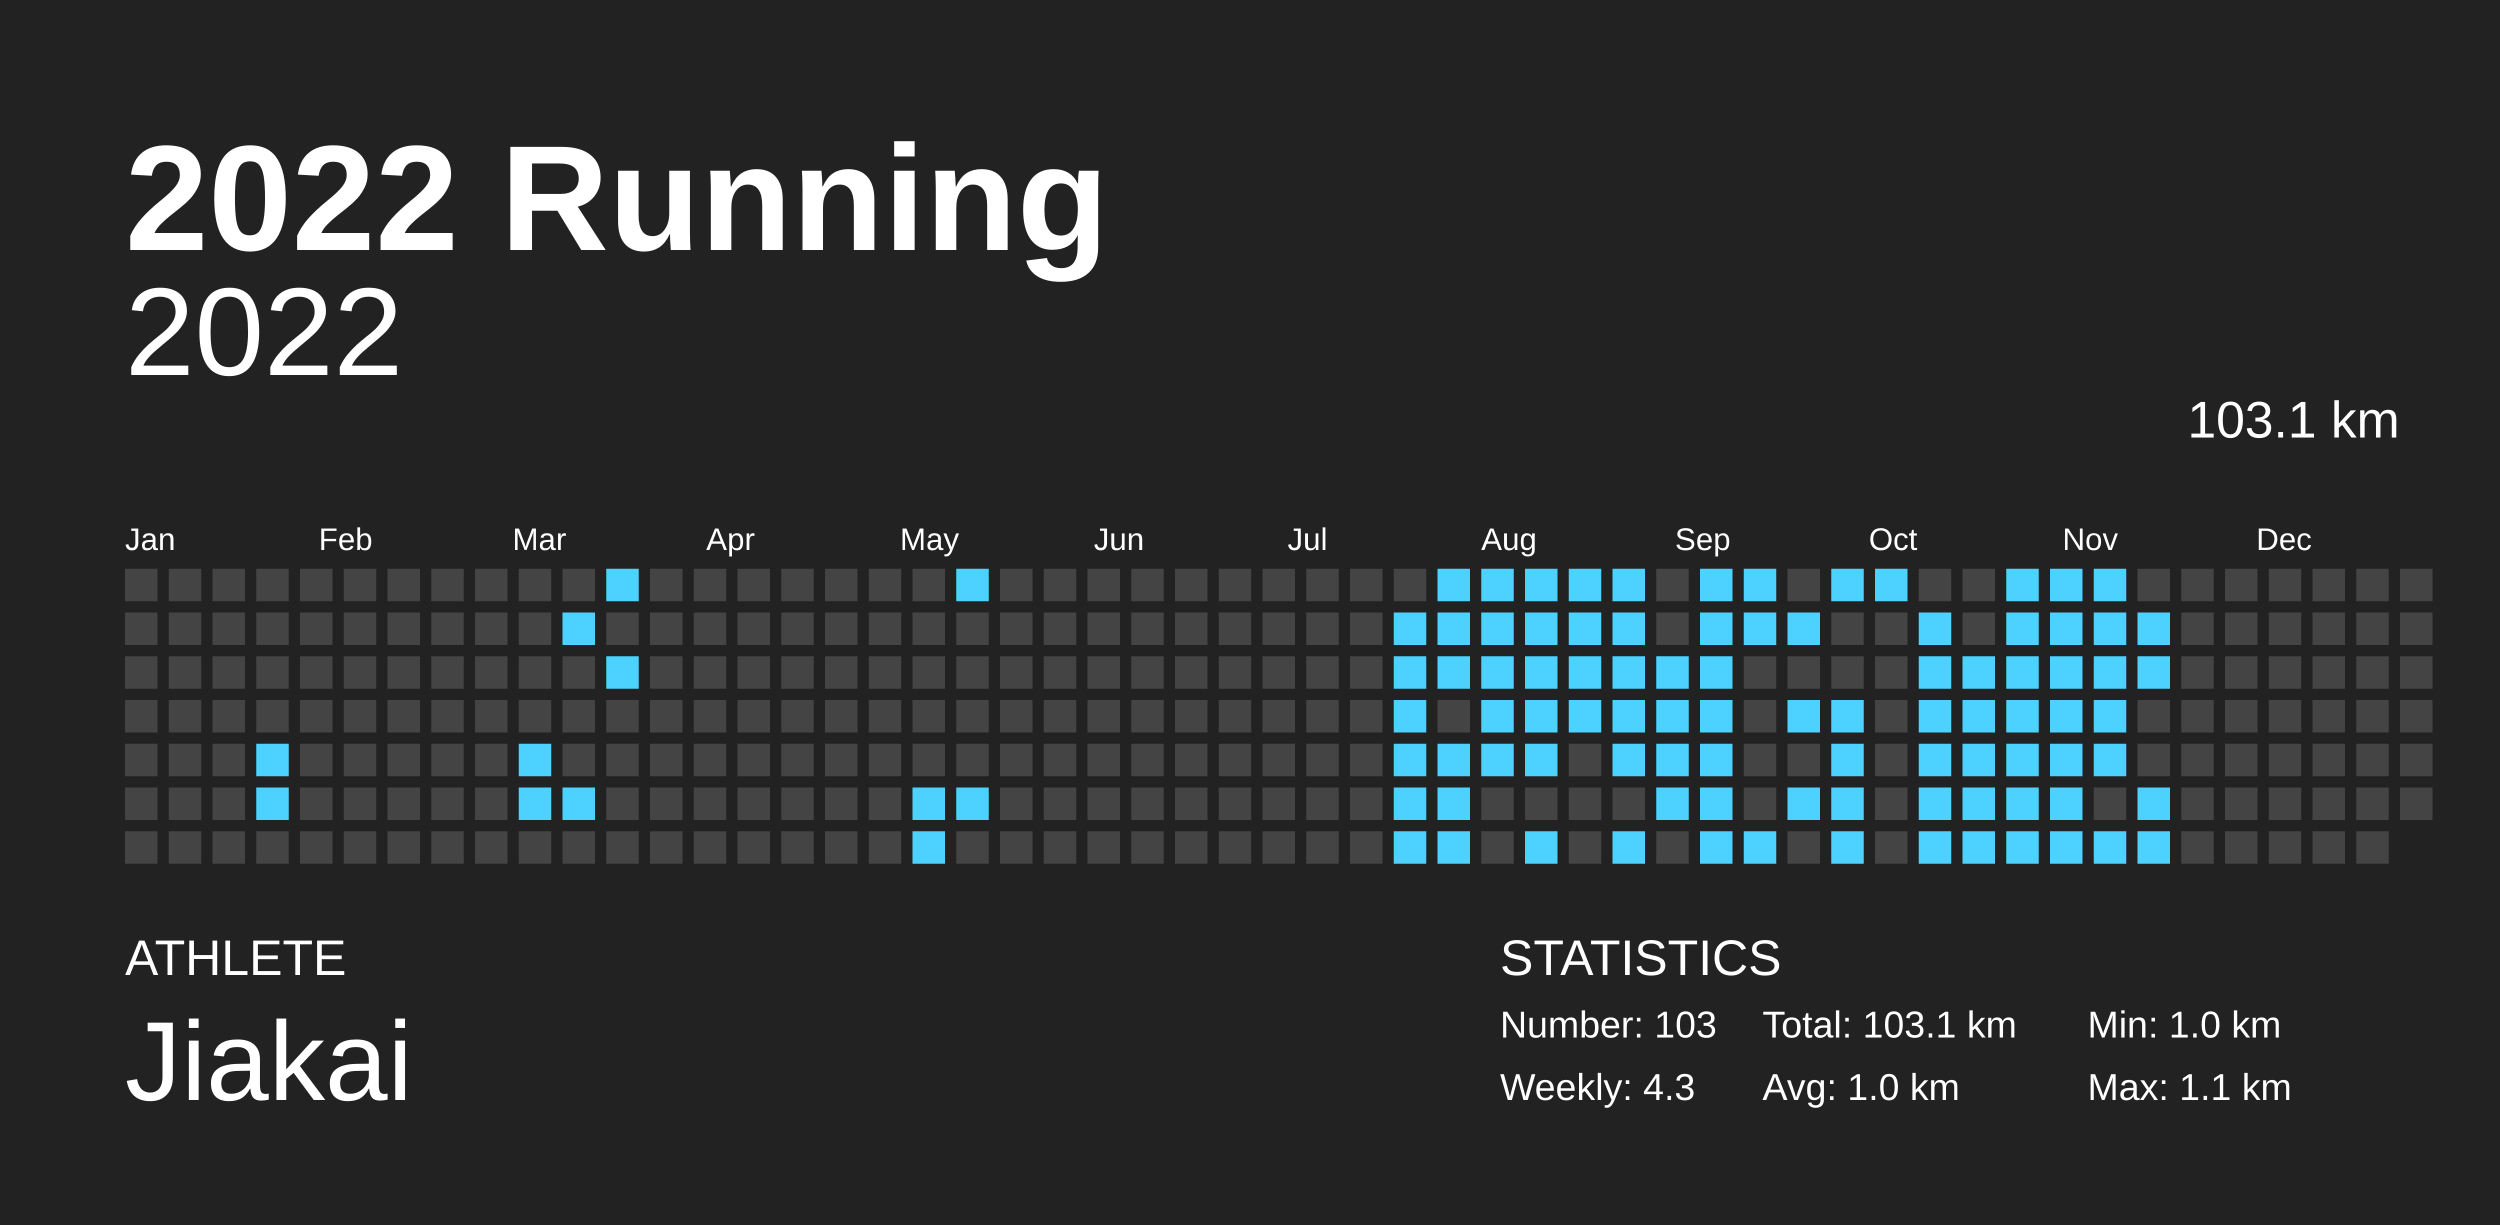
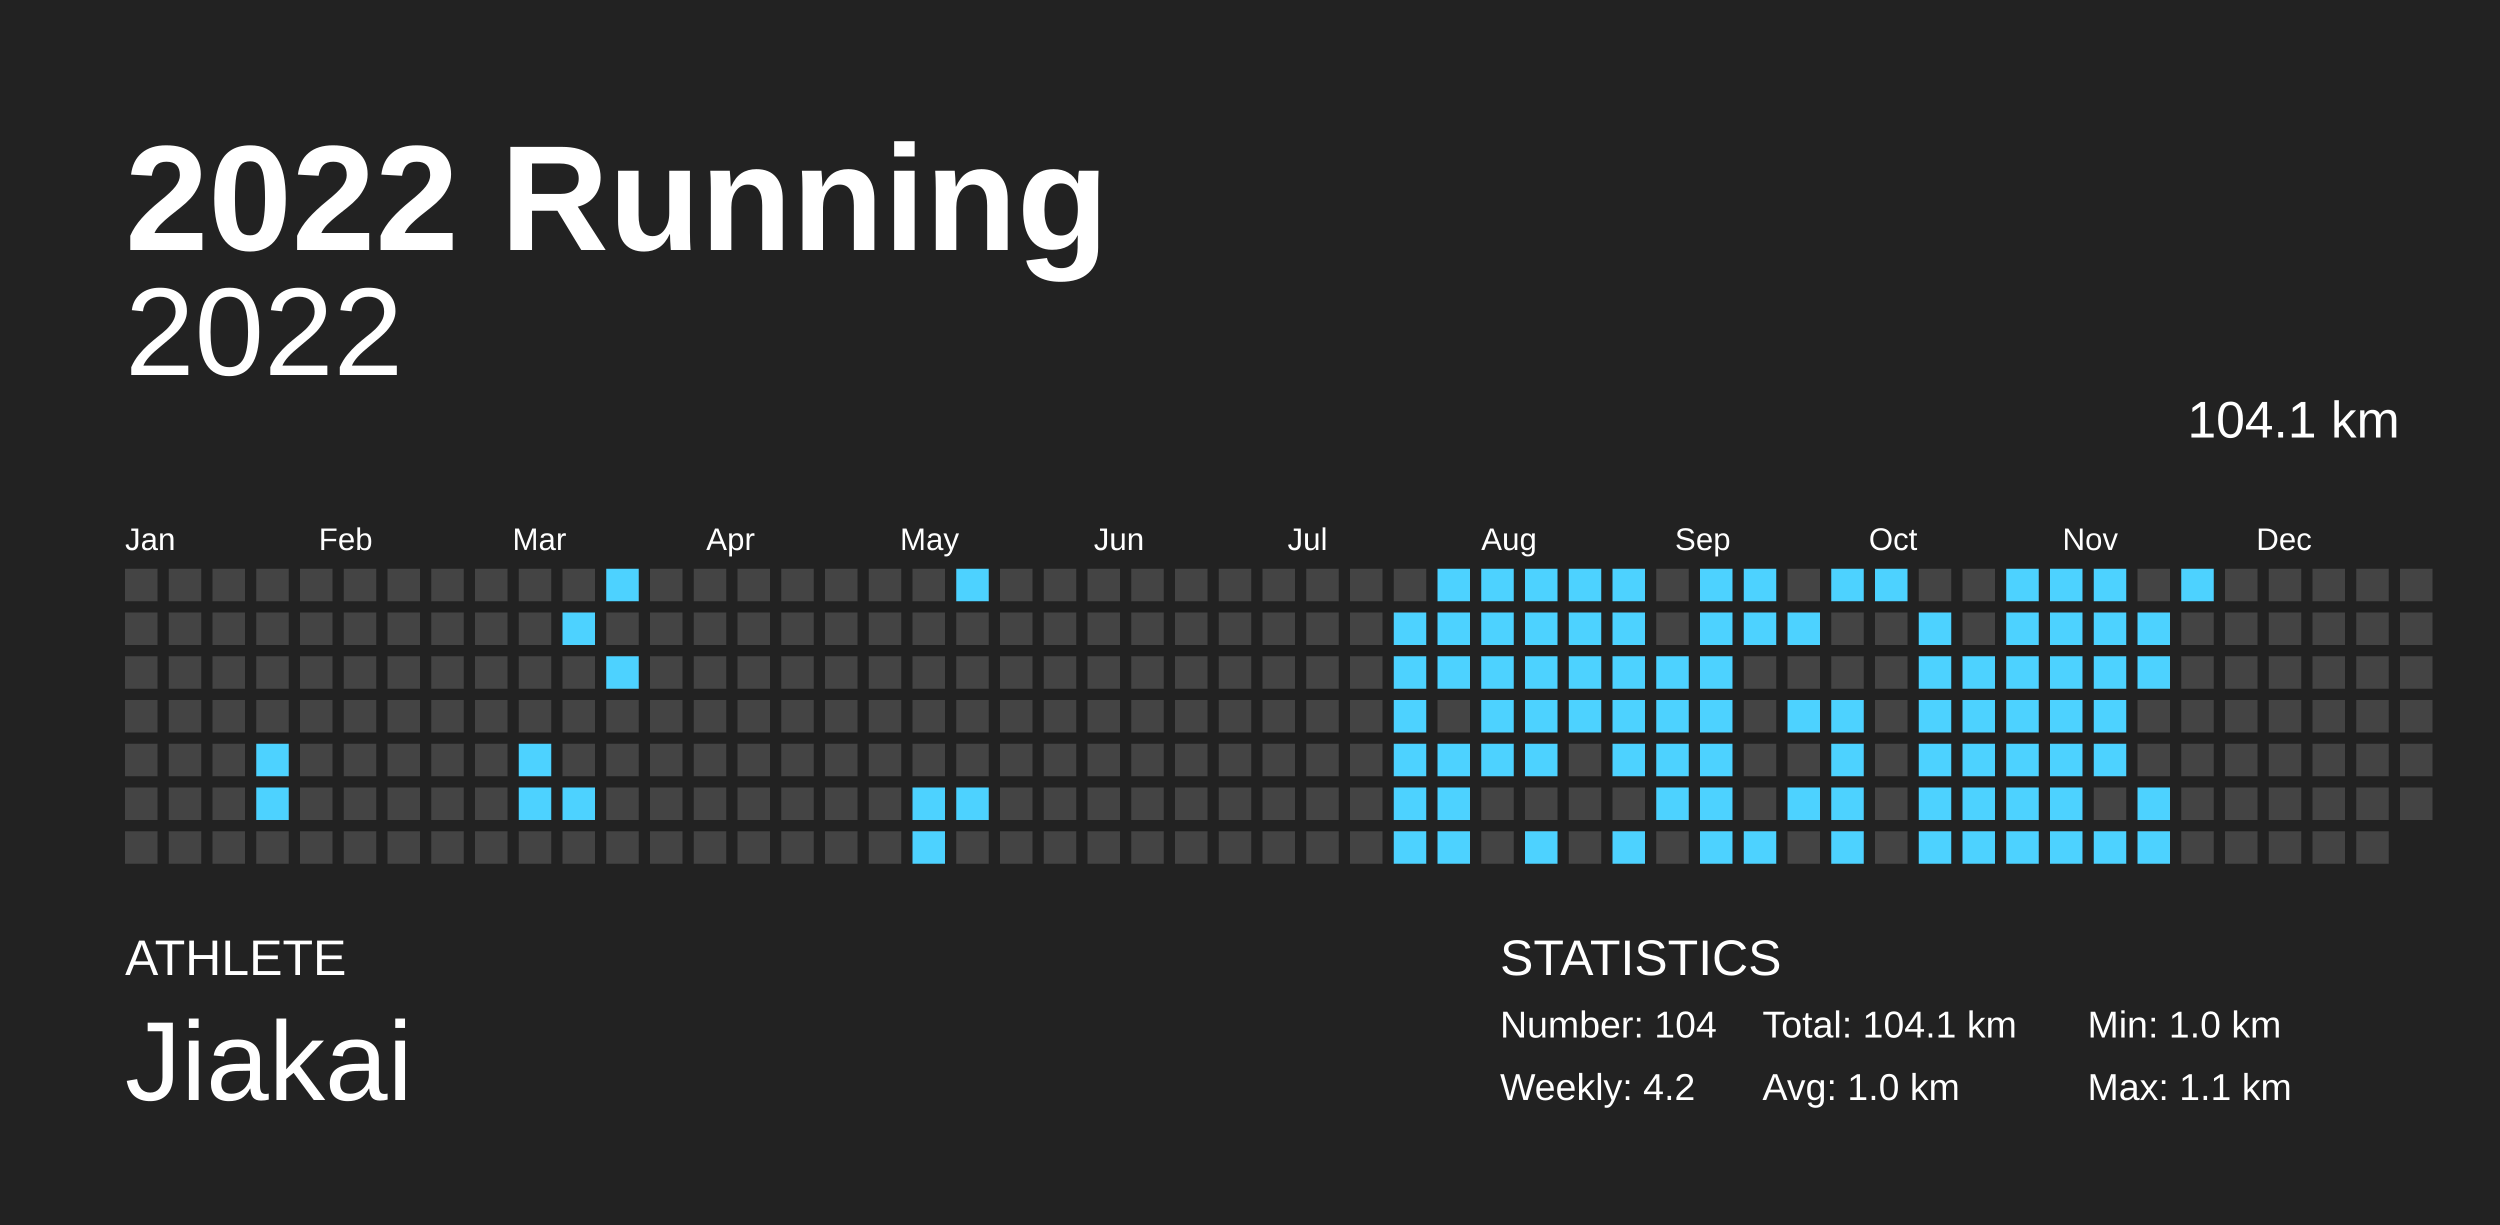
<svg xmlns="http://www.w3.org/2000/svg" baseProfile="full" height="98mm" version="1.1" viewBox="0,0,200,98" width="200mm">
  <defs />
  <rect fill="#222222" height="98" width="200" x="0" y="0" />
  <text fill="#FFFFFF" style="font-size:12px; font-family:Arial; font-weight:bold;" x="10" y="20">2022 Running</text>
  <text fill="#FFFFFF" style="font-size:4px; font-family:Arial" x="10" y="78">ATHLETE</text>
  <text fill="#FFFFFF" style="font-size:9px; font-family:Arial" x="10" y="88">Jiakai</text>
  <text fill="#FFFFFF" style="font-size:4px; font-family:Arial" x="120" y="78">STATISTICS</text>
-   <text fill="#FFFFFF" style="font-size:3px; font-family:Arial" x="120" y="83">Number: 103</text>
-   <text fill="#FFFFFF" style="font-size:3px; font-family:Arial" x="120" y="88">Weekly: 4.3</text>
-   <text fill="#FFFFFF" style="font-size:3px; font-family:Arial" x="141" y="83">Total: 103.1 km</text>
+   <text fill="#FFFFFF" style="font-size:3px; font-family:Arial" x="120" y="83">Number: 104</text>
+   <text fill="#FFFFFF" style="font-size:3px; font-family:Arial" x="120" y="88">Weekly: 4.2</text>
+   <text fill="#FFFFFF" style="font-size:3px; font-family:Arial" x="141" y="83">Total: 104.1 km</text>
  <text fill="#FFFFFF" style="font-size:3px; font-family:Arial" x="141" y="88">Avg: 1.0 km</text>
  <text fill="#FFFFFF" style="font-size:3px; font-family:Arial" x="167" y="83">Min: 1.0 km</text>
  <text fill="#FFFFFF" style="font-size:3px; font-family:Arial" x="167" y="88">Max: 1.1 km</text>
  <text alignment-baseline="hanging" fill="#FFFFFF" style="font-size:10.0px; font-family:Arial;" x="10" y="30">2022</text>
-   <text alignment-baseline="hanging" fill="#FFFFFF" style="font-size:4.125px; font-family:Arial;" x="175" y="35">103.1 km</text>
+   <text alignment-baseline="hanging" fill="#FFFFFF" style="font-size:4.125px; font-family:Arial;" x="175" y="35">104.1 km</text>
  <text fill="#FFFFFF" style="font-size:2.5px; font-family:Arial" x="10.0" y="44">Jan</text>
  <text fill="#FFFFFF" style="font-size:2.5px; font-family:Arial" x="25.5" y="44">Feb</text>
  <text fill="#FFFFFF" style="font-size:2.5px; font-family:Arial" x="41.0" y="44">Mar</text>
  <text fill="#FFFFFF" style="font-size:2.5px; font-family:Arial" x="56.5" y="44">Apr</text>
  <text fill="#FFFFFF" style="font-size:2.5px; font-family:Arial" x="72.0" y="44">May</text>
  <text fill="#FFFFFF" style="font-size:2.5px; font-family:Arial" x="87.5" y="44">Jun</text>
  <text fill="#FFFFFF" style="font-size:2.5px; font-family:Arial" x="103.0" y="44">Jul</text>
  <text fill="#FFFFFF" style="font-size:2.5px; font-family:Arial" x="118.5" y="44">Aug</text>
  <text fill="#FFFFFF" style="font-size:2.5px; font-family:Arial" x="134.0" y="44">Sep</text>
  <text fill="#FFFFFF" style="font-size:2.5px; font-family:Arial" x="149.5" y="44">Oct</text>
  <text fill="#FFFFFF" style="font-size:2.5px; font-family:Arial" x="165.0" y="44">Nov</text>
  <text fill="#FFFFFF" style="font-size:2.5px; font-family:Arial" x="180.5" y="44">Dec</text>
  <rect fill="#444444" height="2.6" width="2.6" x="10.0" y="45.5" />
  <rect fill="#444444" height="2.6" width="2.6" x="10.0" y="49.0" />
  <rect fill="#444444" height="2.6" width="2.6" x="10.0" y="52.5" />
  <rect fill="#444444" height="2.6" width="2.6" x="10.0" y="56.0" />
  <rect fill="#444444" height="2.6" width="2.6" x="10.0" y="59.5" />
  <rect fill="#444444" height="2.6" width="2.6" x="10.0" y="63.0" />
  <rect fill="#444444" height="2.6" width="2.6" x="10.0" y="66.5" />
  <rect fill="#444444" height="2.6" width="2.6" x="13.5" y="45.5" />
  <rect fill="#444444" height="2.6" width="2.6" x="13.5" y="49.0" />
  <rect fill="#444444" height="2.6" width="2.6" x="13.5" y="52.5" />
  <rect fill="#444444" height="2.6" width="2.6" x="13.5" y="56.0" />
  <rect fill="#444444" height="2.6" width="2.6" x="13.5" y="59.5" />
  <rect fill="#444444" height="2.6" width="2.6" x="13.5" y="63.0" />
  <rect fill="#444444" height="2.6" width="2.6" x="13.5" y="66.5" />
  <rect fill="#444444" height="2.6" width="2.6" x="17.0" y="45.5" />
  <rect fill="#444444" height="2.6" width="2.6" x="17.0" y="49.0" />
  <rect fill="#444444" height="2.6" width="2.6" x="17.0" y="52.5" />
  <rect fill="#444444" height="2.6" width="2.6" x="17.0" y="56.0" />
  <rect fill="#444444" height="2.6" width="2.6" x="17.0" y="59.5" />
  <rect fill="#444444" height="2.6" width="2.6" x="17.0" y="63.0" />
  <rect fill="#444444" height="2.6" width="2.6" x="17.0" y="66.5" />
  <rect fill="#444444" height="2.6" width="2.6" x="20.5" y="45.5" />
  <rect fill="#444444" height="2.6" width="2.6" x="20.5" y="49.0" />
  <rect fill="#444444" height="2.6" width="2.6" x="20.5" y="52.5" />
  <rect fill="#444444" height="2.6" width="2.6" x="20.5" y="56.0" />
  <rect fill="#4dd2ff" height="2.6" width="2.6" x="20.5" y="59.5" />
  <rect fill="#4dd2ff" height="2.6" width="2.6" x="20.5" y="63.0" />
  <rect fill="#444444" height="2.6" width="2.6" x="20.5" y="66.5" />
  <rect fill="#444444" height="2.6" width="2.6" x="24.0" y="45.5" />
  <rect fill="#444444" height="2.6" width="2.6" x="24.0" y="49.0" />
  <rect fill="#444444" height="2.6" width="2.6" x="24.0" y="52.5" />
  <rect fill="#444444" height="2.6" width="2.6" x="24.0" y="56.0" />
  <rect fill="#444444" height="2.6" width="2.6" x="24.0" y="59.5" />
  <rect fill="#444444" height="2.6" width="2.6" x="24.0" y="63.0" />
  <rect fill="#444444" height="2.6" width="2.6" x="24.0" y="66.5" />
  <rect fill="#444444" height="2.6" width="2.6" x="27.5" y="45.5" />
  <rect fill="#444444" height="2.6" width="2.6" x="27.5" y="49.0" />
  <rect fill="#444444" height="2.6" width="2.6" x="27.5" y="52.5" />
  <rect fill="#444444" height="2.6" width="2.6" x="27.5" y="56.0" />
  <rect fill="#444444" height="2.6" width="2.6" x="27.5" y="59.5" />
  <rect fill="#444444" height="2.6" width="2.6" x="27.5" y="63.0" />
  <rect fill="#444444" height="2.6" width="2.6" x="27.5" y="66.5" />
  <rect fill="#444444" height="2.6" width="2.6" x="31.0" y="45.5" />
  <rect fill="#444444" height="2.6" width="2.6" x="31.0" y="49.0" />
  <rect fill="#444444" height="2.6" width="2.6" x="31.0" y="52.5" />
  <rect fill="#444444" height="2.6" width="2.6" x="31.0" y="56.0" />
  <rect fill="#444444" height="2.6" width="2.6" x="31.0" y="59.5" />
  <rect fill="#444444" height="2.6" width="2.6" x="31.0" y="63.0" />
  <rect fill="#444444" height="2.6" width="2.6" x="31.0" y="66.5" />
  <rect fill="#444444" height="2.6" width="2.6" x="34.5" y="45.5" />
  <rect fill="#444444" height="2.6" width="2.6" x="34.5" y="49.0" />
  <rect fill="#444444" height="2.6" width="2.6" x="34.5" y="52.5" />
  <rect fill="#444444" height="2.6" width="2.6" x="34.5" y="56.0" />
  <rect fill="#444444" height="2.6" width="2.6" x="34.5" y="59.5" />
  <rect fill="#444444" height="2.6" width="2.6" x="34.5" y="63.0" />
  <rect fill="#444444" height="2.6" width="2.6" x="34.5" y="66.5" />
  <rect fill="#444444" height="2.6" width="2.6" x="38.0" y="45.5" />
  <rect fill="#444444" height="2.6" width="2.6" x="38.0" y="49.0" />
  <rect fill="#444444" height="2.6" width="2.6" x="38.0" y="52.5" />
  <rect fill="#444444" height="2.6" width="2.6" x="38.0" y="56.0" />
  <rect fill="#444444" height="2.6" width="2.6" x="38.0" y="59.5" />
  <rect fill="#444444" height="2.6" width="2.6" x="38.0" y="63.0" />
  <rect fill="#444444" height="2.6" width="2.6" x="38.0" y="66.5" />
  <rect fill="#444444" height="2.6" width="2.6" x="41.5" y="45.5" />
  <rect fill="#444444" height="2.6" width="2.6" x="41.5" y="49.0" />
  <rect fill="#444444" height="2.6" width="2.6" x="41.5" y="52.5" />
  <rect fill="#444444" height="2.6" width="2.6" x="41.5" y="56.0" />
  <rect fill="#4dd2ff" height="2.6" width="2.6" x="41.5" y="59.5" />
  <rect fill="#4dd2ff" height="2.6" width="2.6" x="41.5" y="63.0" />
  <rect fill="#444444" height="2.6" width="2.6" x="41.5" y="66.5" />
  <rect fill="#444444" height="2.6" width="2.6" x="45.0" y="45.5" />
  <rect fill="#4dd2ff" height="2.6" width="2.6" x="45.0" y="49.0" />
  <rect fill="#444444" height="2.6" width="2.6" x="45.0" y="52.5" />
  <rect fill="#444444" height="2.6" width="2.6" x="45.0" y="56.0" />
  <rect fill="#444444" height="2.6" width="2.6" x="45.0" y="59.5" />
  <rect fill="#4dd2ff" height="2.6" width="2.6" x="45.0" y="63.0" />
  <rect fill="#444444" height="2.6" width="2.6" x="45.0" y="66.5" />
  <rect fill="#4dd2ff" height="2.6" width="2.6" x="48.5" y="45.5" />
  <rect fill="#444444" height="2.6" width="2.6" x="48.5" y="49.0" />
  <rect fill="#4dd2ff" height="2.6" width="2.6" x="48.5" y="52.5" />
  <rect fill="#444444" height="2.6" width="2.6" x="48.5" y="56.0" />
  <rect fill="#444444" height="2.6" width="2.6" x="48.5" y="59.5" />
  <rect fill="#444444" height="2.6" width="2.6" x="48.5" y="63.0" />
  <rect fill="#444444" height="2.6" width="2.6" x="48.5" y="66.5" />
  <rect fill="#444444" height="2.6" width="2.6" x="52.0" y="45.5" />
  <rect fill="#444444" height="2.6" width="2.6" x="52.0" y="49.0" />
  <rect fill="#444444" height="2.6" width="2.6" x="52.0" y="52.5" />
  <rect fill="#444444" height="2.6" width="2.6" x="52.0" y="56.0" />
  <rect fill="#444444" height="2.6" width="2.6" x="52.0" y="59.5" />
  <rect fill="#444444" height="2.6" width="2.6" x="52.0" y="63.0" />
  <rect fill="#444444" height="2.6" width="2.6" x="52.0" y="66.5" />
  <rect fill="#444444" height="2.6" width="2.6" x="55.5" y="45.5" />
  <rect fill="#444444" height="2.6" width="2.6" x="55.5" y="49.0" />
  <rect fill="#444444" height="2.6" width="2.6" x="55.5" y="52.5" />
  <rect fill="#444444" height="2.6" width="2.6" x="55.5" y="56.0" />
  <rect fill="#444444" height="2.6" width="2.6" x="55.5" y="59.5" />
  <rect fill="#444444" height="2.6" width="2.6" x="55.5" y="63.0" />
  <rect fill="#444444" height="2.6" width="2.6" x="55.5" y="66.5" />
  <rect fill="#444444" height="2.6" width="2.6" x="59.0" y="45.5" />
  <rect fill="#444444" height="2.6" width="2.6" x="59.0" y="49.0" />
  <rect fill="#444444" height="2.6" width="2.6" x="59.0" y="52.5" />
  <rect fill="#444444" height="2.6" width="2.6" x="59.0" y="56.0" />
  <rect fill="#444444" height="2.6" width="2.6" x="59.0" y="59.5" />
  <rect fill="#444444" height="2.6" width="2.6" x="59.0" y="63.0" />
  <rect fill="#444444" height="2.6" width="2.6" x="59.0" y="66.5" />
  <rect fill="#444444" height="2.6" width="2.6" x="62.5" y="45.5" />
  <rect fill="#444444" height="2.6" width="2.6" x="62.5" y="49.0" />
  <rect fill="#444444" height="2.6" width="2.6" x="62.5" y="52.5" />
  <rect fill="#444444" height="2.6" width="2.6" x="62.5" y="56.0" />
  <rect fill="#444444" height="2.6" width="2.6" x="62.5" y="59.5" />
  <rect fill="#444444" height="2.6" width="2.6" x="62.5" y="63.0" />
  <rect fill="#444444" height="2.6" width="2.6" x="62.5" y="66.5" />
  <rect fill="#444444" height="2.6" width="2.6" x="66.0" y="45.5" />
  <rect fill="#444444" height="2.6" width="2.6" x="66.0" y="49.0" />
  <rect fill="#444444" height="2.6" width="2.6" x="66.0" y="52.5" />
  <rect fill="#444444" height="2.6" width="2.6" x="66.0" y="56.0" />
  <rect fill="#444444" height="2.6" width="2.6" x="66.0" y="59.5" />
  <rect fill="#444444" height="2.6" width="2.6" x="66.0" y="63.0" />
  <rect fill="#444444" height="2.6" width="2.6" x="66.0" y="66.5" />
  <rect fill="#444444" height="2.6" width="2.6" x="69.5" y="45.5" />
  <rect fill="#444444" height="2.6" width="2.6" x="69.5" y="49.0" />
  <rect fill="#444444" height="2.6" width="2.6" x="69.5" y="52.5" />
  <rect fill="#444444" height="2.6" width="2.6" x="69.5" y="56.0" />
  <rect fill="#444444" height="2.6" width="2.6" x="69.5" y="59.5" />
  <rect fill="#444444" height="2.6" width="2.6" x="69.5" y="63.0" />
  <rect fill="#444444" height="2.6" width="2.6" x="69.5" y="66.5" />
  <rect fill="#444444" height="2.6" width="2.6" x="73.0" y="45.5" />
  <rect fill="#444444" height="2.6" width="2.6" x="73.0" y="49.0" />
  <rect fill="#444444" height="2.6" width="2.6" x="73.0" y="52.5" />
  <rect fill="#444444" height="2.6" width="2.6" x="73.0" y="56.0" />
  <rect fill="#444444" height="2.6" width="2.6" x="73.0" y="59.5" />
  <rect fill="#4dd2ff" height="2.6" width="2.6" x="73.0" y="63.0" />
  <rect fill="#4dd2ff" height="2.6" width="2.6" x="73.0" y="66.5" />
  <rect fill="#4dd2ff" height="2.6" width="2.6" x="76.5" y="45.5" />
  <rect fill="#444444" height="2.6" width="2.6" x="76.5" y="49.0" />
  <rect fill="#444444" height="2.6" width="2.6" x="76.5" y="52.5" />
  <rect fill="#444444" height="2.6" width="2.6" x="76.5" y="56.0" />
  <rect fill="#444444" height="2.6" width="2.6" x="76.5" y="59.5" />
  <rect fill="#4dd2ff" height="2.6" width="2.6" x="76.5" y="63.0" />
  <rect fill="#444444" height="2.6" width="2.6" x="76.5" y="66.5" />
  <rect fill="#444444" height="2.6" width="2.6" x="80.0" y="45.5" />
  <rect fill="#444444" height="2.6" width="2.6" x="80.0" y="49.0" />
  <rect fill="#444444" height="2.6" width="2.6" x="80.0" y="52.5" />
  <rect fill="#444444" height="2.6" width="2.6" x="80.0" y="56.0" />
  <rect fill="#444444" height="2.6" width="2.6" x="80.0" y="59.5" />
  <rect fill="#444444" height="2.6" width="2.6" x="80.0" y="63.0" />
  <rect fill="#444444" height="2.6" width="2.6" x="80.0" y="66.5" />
  <rect fill="#444444" height="2.6" width="2.6" x="83.5" y="45.5" />
  <rect fill="#444444" height="2.6" width="2.6" x="83.5" y="49.0" />
  <rect fill="#444444" height="2.6" width="2.6" x="83.5" y="52.5" />
  <rect fill="#444444" height="2.6" width="2.6" x="83.5" y="56.0" />
  <rect fill="#444444" height="2.6" width="2.6" x="83.5" y="59.5" />
  <rect fill="#444444" height="2.6" width="2.6" x="83.5" y="63.0" />
  <rect fill="#444444" height="2.6" width="2.6" x="83.5" y="66.5" />
  <rect fill="#444444" height="2.6" width="2.6" x="87.0" y="45.5" />
  <rect fill="#444444" height="2.6" width="2.6" x="87.0" y="49.0" />
  <rect fill="#444444" height="2.6" width="2.6" x="87.0" y="52.5" />
  <rect fill="#444444" height="2.6" width="2.6" x="87.0" y="56.0" />
  <rect fill="#444444" height="2.6" width="2.6" x="87.0" y="59.5" />
  <rect fill="#444444" height="2.6" width="2.6" x="87.0" y="63.0" />
  <rect fill="#444444" height="2.6" width="2.6" x="87.0" y="66.5" />
  <rect fill="#444444" height="2.6" width="2.6" x="90.5" y="45.5" />
  <rect fill="#444444" height="2.6" width="2.6" x="90.5" y="49.0" />
  <rect fill="#444444" height="2.6" width="2.6" x="90.5" y="52.5" />
  <rect fill="#444444" height="2.6" width="2.6" x="90.5" y="56.0" />
  <rect fill="#444444" height="2.6" width="2.6" x="90.5" y="59.5" />
  <rect fill="#444444" height="2.6" width="2.6" x="90.5" y="63.0" />
  <rect fill="#444444" height="2.6" width="2.6" x="90.5" y="66.5" />
  <rect fill="#444444" height="2.6" width="2.6" x="94.0" y="45.5" />
  <rect fill="#444444" height="2.6" width="2.6" x="94.0" y="49.0" />
  <rect fill="#444444" height="2.6" width="2.6" x="94.0" y="52.5" />
  <rect fill="#444444" height="2.6" width="2.6" x="94.0" y="56.0" />
  <rect fill="#444444" height="2.6" width="2.6" x="94.0" y="59.5" />
  <rect fill="#444444" height="2.6" width="2.6" x="94.0" y="63.0" />
  <rect fill="#444444" height="2.6" width="2.6" x="94.0" y="66.5" />
  <rect fill="#444444" height="2.6" width="2.6" x="97.5" y="45.5" />
  <rect fill="#444444" height="2.6" width="2.6" x="97.5" y="49.0" />
  <rect fill="#444444" height="2.6" width="2.6" x="97.5" y="52.5" />
  <rect fill="#444444" height="2.6" width="2.6" x="97.5" y="56.0" />
  <rect fill="#444444" height="2.6" width="2.6" x="97.5" y="59.5" />
  <rect fill="#444444" height="2.6" width="2.6" x="97.5" y="63.0" />
  <rect fill="#444444" height="2.6" width="2.6" x="97.5" y="66.5" />
  <rect fill="#444444" height="2.6" width="2.6" x="101.0" y="45.5" />
  <rect fill="#444444" height="2.6" width="2.6" x="101.0" y="49.0" />
  <rect fill="#444444" height="2.6" width="2.6" x="101.0" y="52.5" />
  <rect fill="#444444" height="2.6" width="2.6" x="101.0" y="56.0" />
  <rect fill="#444444" height="2.6" width="2.6" x="101.0" y="59.5" />
  <rect fill="#444444" height="2.6" width="2.6" x="101.0" y="63.0" />
  <rect fill="#444444" height="2.6" width="2.6" x="101.0" y="66.5" />
  <rect fill="#444444" height="2.6" width="2.6" x="104.5" y="45.5" />
  <rect fill="#444444" height="2.6" width="2.6" x="104.5" y="49.0" />
  <rect fill="#444444" height="2.6" width="2.6" x="104.5" y="52.5" />
  <rect fill="#444444" height="2.6" width="2.6" x="104.5" y="56.0" />
  <rect fill="#444444" height="2.6" width="2.6" x="104.5" y="59.5" />
  <rect fill="#444444" height="2.6" width="2.6" x="104.5" y="63.0" />
  <rect fill="#444444" height="2.6" width="2.6" x="104.5" y="66.5" />
  <rect fill="#444444" height="2.6" width="2.6" x="108.0" y="45.5" />
  <rect fill="#444444" height="2.6" width="2.6" x="108.0" y="49.0" />
  <rect fill="#444444" height="2.6" width="2.6" x="108.0" y="52.5" />
  <rect fill="#444444" height="2.6" width="2.6" x="108.0" y="56.0" />
  <rect fill="#444444" height="2.6" width="2.6" x="108.0" y="59.5" />
  <rect fill="#444444" height="2.6" width="2.6" x="108.0" y="63.0" />
  <rect fill="#444444" height="2.6" width="2.6" x="108.0" y="66.5" />
  <rect fill="#444444" height="2.6" width="2.6" x="111.5" y="45.5" />
  <rect fill="#4dd2ff" height="2.6" width="2.6" x="111.5" y="49.0" />
  <rect fill="#4dd2ff" height="2.6" width="2.6" x="111.5" y="52.5" />
  <rect fill="#4dd2ff" height="2.6" width="2.6" x="111.5" y="56.0" />
  <rect fill="#4dd2ff" height="2.6" width="2.6" x="111.5" y="59.5" />
  <rect fill="#4dd2ff" height="2.6" width="2.6" x="111.5" y="63.0" />
  <rect fill="#4dd2ff" height="2.6" width="2.6" x="111.5" y="66.5" />
  <rect fill="#4dd2ff" height="2.6" width="2.6" x="115.0" y="45.5" />
  <rect fill="#4dd2ff" height="2.6" width="2.6" x="115.0" y="49.0" />
  <rect fill="#4dd2ff" height="2.6" width="2.6" x="115.0" y="52.5" />
  <rect fill="#444444" height="2.6" width="2.6" x="115.0" y="56.0" />
  <rect fill="#4dd2ff" height="2.6" width="2.6" x="115.0" y="59.5" />
  <rect fill="#4dd2ff" height="2.6" width="2.6" x="115.0" y="63.0" />
  <rect fill="#4dd2ff" height="2.6" width="2.6" x="115.0" y="66.5" />
  <rect fill="#4dd2ff" height="2.6" width="2.6" x="118.5" y="45.5" />
  <rect fill="#4dd2ff" height="2.6" width="2.6" x="118.5" y="49.0" />
  <rect fill="#4dd2ff" height="2.6" width="2.6" x="118.5" y="52.5" />
  <rect fill="#4dd2ff" height="2.6" width="2.6" x="118.5" y="56.0" />
  <rect fill="#4dd2ff" height="2.6" width="2.6" x="118.5" y="59.5" />
  <rect fill="#444444" height="2.6" width="2.6" x="118.5" y="63.0" />
  <rect fill="#444444" height="2.6" width="2.6" x="118.5" y="66.5" />
  <rect fill="#4dd2ff" height="2.6" width="2.6" x="122.0" y="45.5" />
  <rect fill="#4dd2ff" height="2.6" width="2.6" x="122.0" y="49.0" />
  <rect fill="#4dd2ff" height="2.6" width="2.6" x="122.0" y="52.5" />
  <rect fill="#4dd2ff" height="2.6" width="2.6" x="122.0" y="56.0" />
  <rect fill="#4dd2ff" height="2.6" width="2.6" x="122.0" y="59.5" />
  <rect fill="#444444" height="2.6" width="2.6" x="122.0" y="63.0" />
  <rect fill="#4dd2ff" height="2.6" width="2.6" x="122.0" y="66.5" />
  <rect fill="#4dd2ff" height="2.6" width="2.6" x="125.5" y="45.5" />
  <rect fill="#4dd2ff" height="2.6" width="2.6" x="125.5" y="49.0" />
  <rect fill="#4dd2ff" height="2.6" width="2.6" x="125.5" y="52.5" />
  <rect fill="#4dd2ff" height="2.6" width="2.6" x="125.5" y="56.0" />
  <rect fill="#444444" height="2.6" width="2.6" x="125.5" y="59.5" />
  <rect fill="#444444" height="2.6" width="2.6" x="125.5" y="63.0" />
  <rect fill="#444444" height="2.6" width="2.6" x="125.5" y="66.5" />
  <rect fill="#4dd2ff" height="2.6" width="2.6" x="129.0" y="45.5" />
  <rect fill="#4dd2ff" height="2.6" width="2.6" x="129.0" y="49.0" />
  <rect fill="#4dd2ff" height="2.6" width="2.6" x="129.0" y="52.5" />
  <rect fill="#4dd2ff" height="2.6" width="2.6" x="129.0" y="56.0" />
  <rect fill="#4dd2ff" height="2.6" width="2.6" x="129.0" y="59.5" />
  <rect fill="#444444" height="2.6" width="2.6" x="129.0" y="63.0" />
  <rect fill="#4dd2ff" height="2.6" width="2.6" x="129.0" y="66.5" />
  <rect fill="#444444" height="2.6" width="2.6" x="132.5" y="45.5" />
  <rect fill="#444444" height="2.6" width="2.6" x="132.5" y="49.0" />
  <rect fill="#4dd2ff" height="2.6" width="2.6" x="132.5" y="52.5" />
  <rect fill="#4dd2ff" height="2.6" width="2.6" x="132.5" y="56.0" />
  <rect fill="#4dd2ff" height="2.6" width="2.6" x="132.5" y="59.5" />
  <rect fill="#4dd2ff" height="2.6" width="2.6" x="132.5" y="63.0" />
  <rect fill="#444444" height="2.6" width="2.6" x="132.5" y="66.5" />
  <rect fill="#4dd2ff" height="2.6" width="2.6" x="136.0" y="45.5" />
  <rect fill="#4dd2ff" height="2.6" width="2.6" x="136.0" y="49.0" />
  <rect fill="#4dd2ff" height="2.6" width="2.6" x="136.0" y="52.5" />
  <rect fill="#4dd2ff" height="2.6" width="2.6" x="136.0" y="56.0" />
  <rect fill="#4dd2ff" height="2.6" width="2.6" x="136.0" y="59.5" />
  <rect fill="#4dd2ff" height="2.6" width="2.6" x="136.0" y="63.0" />
  <rect fill="#4dd2ff" height="2.6" width="2.6" x="136.0" y="66.5" />
  <rect fill="#4dd2ff" height="2.6" width="2.6" x="139.5" y="45.5" />
  <rect fill="#4dd2ff" height="2.6" width="2.6" x="139.5" y="49.0" />
  <rect fill="#444444" height="2.6" width="2.6" x="139.5" y="52.5" />
  <rect fill="#444444" height="2.6" width="2.6" x="139.5" y="56.0" />
  <rect fill="#444444" height="2.6" width="2.6" x="139.5" y="59.5" />
  <rect fill="#444444" height="2.6" width="2.6" x="139.5" y="63.0" />
  <rect fill="#4dd2ff" height="2.6" width="2.6" x="139.5" y="66.5" />
  <rect fill="#444444" height="2.6" width="2.6" x="143.0" y="45.5" />
  <rect fill="#4dd2ff" height="2.6" width="2.6" x="143.0" y="49.0" />
  <rect fill="#444444" height="2.6" width="2.6" x="143.0" y="52.5" />
  <rect fill="#4dd2ff" height="2.6" width="2.6" x="143.0" y="56.0" />
  <rect fill="#444444" height="2.6" width="2.6" x="143.0" y="59.5" />
  <rect fill="#4dd2ff" height="2.6" width="2.6" x="143.0" y="63.0" />
  <rect fill="#444444" height="2.6" width="2.6" x="143.0" y="66.5" />
  <rect fill="#4dd2ff" height="2.6" width="2.6" x="146.5" y="45.5" />
  <rect fill="#444444" height="2.6" width="2.6" x="146.5" y="49.0" />
  <rect fill="#444444" height="2.6" width="2.6" x="146.5" y="52.5" />
  <rect fill="#4dd2ff" height="2.6" width="2.6" x="146.5" y="56.0" />
  <rect fill="#4dd2ff" height="2.6" width="2.6" x="146.5" y="59.5" />
  <rect fill="#4dd2ff" height="2.6" width="2.6" x="146.5" y="63.0" />
  <rect fill="#4dd2ff" height="2.6" width="2.6" x="146.5" y="66.5" />
  <rect fill="#4dd2ff" height="2.6" width="2.6" x="150.0" y="45.5" />
  <rect fill="#444444" height="2.6" width="2.6" x="150.0" y="49.0" />
  <rect fill="#444444" height="2.6" width="2.6" x="150.0" y="52.5" />
  <rect fill="#444444" height="2.6" width="2.6" x="150.0" y="56.0" />
  <rect fill="#444444" height="2.6" width="2.6" x="150.0" y="59.5" />
  <rect fill="#444444" height="2.6" width="2.6" x="150.0" y="63.0" />
  <rect fill="#444444" height="2.6" width="2.6" x="150.0" y="66.5" />
  <rect fill="#444444" height="2.6" width="2.6" x="153.5" y="45.5" />
  <rect fill="#4dd2ff" height="2.6" width="2.6" x="153.5" y="49.0" />
  <rect fill="#4dd2ff" height="2.6" width="2.6" x="153.5" y="52.5" />
  <rect fill="#4dd2ff" height="2.6" width="2.6" x="153.5" y="56.0" />
  <rect fill="#4dd2ff" height="2.6" width="2.6" x="153.5" y="59.5" />
  <rect fill="#4dd2ff" height="2.6" width="2.6" x="153.5" y="63.0" />
  <rect fill="#4dd2ff" height="2.6" width="2.6" x="153.5" y="66.5" />
  <rect fill="#444444" height="2.6" width="2.6" x="157.0" y="45.5" />
  <rect fill="#444444" height="2.6" width="2.6" x="157.0" y="49.0" />
  <rect fill="#4dd2ff" height="2.6" width="2.6" x="157.0" y="52.5" />
  <rect fill="#4dd2ff" height="2.6" width="2.6" x="157.0" y="56.0" />
  <rect fill="#4dd2ff" height="2.6" width="2.6" x="157.0" y="59.5" />
  <rect fill="#4dd2ff" height="2.6" width="2.6" x="157.0" y="63.0" />
  <rect fill="#4dd2ff" height="2.6" width="2.6" x="157.0" y="66.5" />
  <rect fill="#4dd2ff" height="2.6" width="2.6" x="160.5" y="45.5" />
  <rect fill="#4dd2ff" height="2.6" width="2.6" x="160.5" y="49.0" />
  <rect fill="#4dd2ff" height="2.6" width="2.6" x="160.5" y="52.5" />
  <rect fill="#4dd2ff" height="2.6" width="2.6" x="160.5" y="56.0" />
  <rect fill="#4dd2ff" height="2.6" width="2.6" x="160.5" y="59.5" />
  <rect fill="#4dd2ff" height="2.6" width="2.6" x="160.5" y="63.0" />
  <rect fill="#4dd2ff" height="2.6" width="2.6" x="160.5" y="66.5" />
  <rect fill="#4dd2ff" height="2.6" width="2.6" x="164.0" y="45.5" />
  <rect fill="#4dd2ff" height="2.6" width="2.6" x="164.0" y="49.0" />
  <rect fill="#4dd2ff" height="2.6" width="2.6" x="164.0" y="52.5" />
  <rect fill="#4dd2ff" height="2.6" width="2.6" x="164.0" y="56.0" />
  <rect fill="#4dd2ff" height="2.6" width="2.6" x="164.0" y="59.5" />
  <rect fill="#4dd2ff" height="2.6" width="2.6" x="164.0" y="63.0" />
  <rect fill="#4dd2ff" height="2.6" width="2.6" x="164.0" y="66.5" />
  <rect fill="#4dd2ff" height="2.6" width="2.6" x="167.5" y="45.5" />
  <rect fill="#4dd2ff" height="2.6" width="2.6" x="167.5" y="49.0" />
  <rect fill="#4dd2ff" height="2.6" width="2.6" x="167.5" y="52.5" />
  <rect fill="#4dd2ff" height="2.6" width="2.6" x="167.5" y="56.0" />
  <rect fill="#4dd2ff" height="2.6" width="2.6" x="167.5" y="59.5" />
  <rect fill="#444444" height="2.6" width="2.6" x="167.5" y="63.0" />
  <rect fill="#4dd2ff" height="2.6" width="2.6" x="167.5" y="66.5" />
  <rect fill="#444444" height="2.6" width="2.6" x="171.0" y="45.5" />
  <rect fill="#4dd2ff" height="2.6" width="2.6" x="171.0" y="49.0" />
  <rect fill="#4dd2ff" height="2.6" width="2.6" x="171.0" y="52.5" />
  <rect fill="#444444" height="2.6" width="2.6" x="171.0" y="56.0" />
  <rect fill="#444444" height="2.6" width="2.6" x="171.0" y="59.5" />
  <rect fill="#4dd2ff" height="2.6" width="2.6" x="171.0" y="63.0" />
  <rect fill="#4dd2ff" height="2.6" width="2.6" x="171.0" y="66.5" />
-   <rect fill="#444444" height="2.6" width="2.6" x="174.5" y="45.5" />
+   <rect fill="#4dd2ff" height="2.6" width="2.6" x="174.5" y="45.5" />
  <rect fill="#444444" height="2.6" width="2.6" x="174.5" y="49.0" />
  <rect fill="#444444" height="2.6" width="2.6" x="174.5" y="52.5" />
  <rect fill="#444444" height="2.6" width="2.6" x="174.5" y="56.0" />
  <rect fill="#444444" height="2.6" width="2.6" x="174.5" y="59.5" />
  <rect fill="#444444" height="2.6" width="2.6" x="174.5" y="63.0" />
  <rect fill="#444444" height="2.6" width="2.6" x="174.5" y="66.5" />
  <rect fill="#444444" height="2.6" width="2.6" x="178.0" y="45.5" />
  <rect fill="#444444" height="2.6" width="2.6" x="178.0" y="49.0" />
  <rect fill="#444444" height="2.6" width="2.6" x="178.0" y="52.5" />
  <rect fill="#444444" height="2.6" width="2.6" x="178.0" y="56.0" />
  <rect fill="#444444" height="2.6" width="2.6" x="178.0" y="59.5" />
  <rect fill="#444444" height="2.6" width="2.6" x="178.0" y="63.0" />
  <rect fill="#444444" height="2.6" width="2.6" x="178.0" y="66.5" />
  <rect fill="#444444" height="2.6" width="2.6" x="181.5" y="45.5" />
  <rect fill="#444444" height="2.6" width="2.6" x="181.5" y="49.0" />
  <rect fill="#444444" height="2.6" width="2.6" x="181.5" y="52.5" />
  <rect fill="#444444" height="2.6" width="2.6" x="181.5" y="56.0" />
  <rect fill="#444444" height="2.6" width="2.6" x="181.5" y="59.5" />
  <rect fill="#444444" height="2.6" width="2.6" x="181.5" y="63.0" />
  <rect fill="#444444" height="2.6" width="2.6" x="181.5" y="66.5" />
  <rect fill="#444444" height="2.6" width="2.6" x="185.0" y="45.5" />
  <rect fill="#444444" height="2.6" width="2.6" x="185.0" y="49.0" />
  <rect fill="#444444" height="2.6" width="2.6" x="185.0" y="52.5" />
  <rect fill="#444444" height="2.6" width="2.6" x="185.0" y="56.0" />
  <rect fill="#444444" height="2.6" width="2.6" x="185.0" y="59.5" />
  <rect fill="#444444" height="2.6" width="2.6" x="185.0" y="63.0" />
  <rect fill="#444444" height="2.6" width="2.6" x="185.0" y="66.5" />
  <rect fill="#444444" height="2.6" width="2.6" x="188.5" y="45.5" />
  <rect fill="#444444" height="2.6" width="2.6" x="188.5" y="49.0" />
  <rect fill="#444444" height="2.6" width="2.6" x="188.5" y="52.5" />
  <rect fill="#444444" height="2.6" width="2.6" x="188.5" y="56.0" />
  <rect fill="#444444" height="2.6" width="2.6" x="188.5" y="59.5" />
  <rect fill="#444444" height="2.6" width="2.6" x="188.5" y="63.0" />
  <rect fill="#444444" height="2.6" width="2.6" x="188.5" y="66.5" />
  <rect fill="#444444" height="2.6" width="2.6" x="192.0" y="45.5" />
  <rect fill="#444444" height="2.6" width="2.6" x="192.0" y="49.0" />
  <rect fill="#444444" height="2.6" width="2.6" x="192.0" y="52.5" />
  <rect fill="#444444" height="2.6" width="2.6" x="192.0" y="56.0" />
  <rect fill="#444444" height="2.6" width="2.6" x="192.0" y="59.5" />
  <rect fill="#444444" height="2.6" width="2.6" x="192.0" y="63.0" />
</svg>
